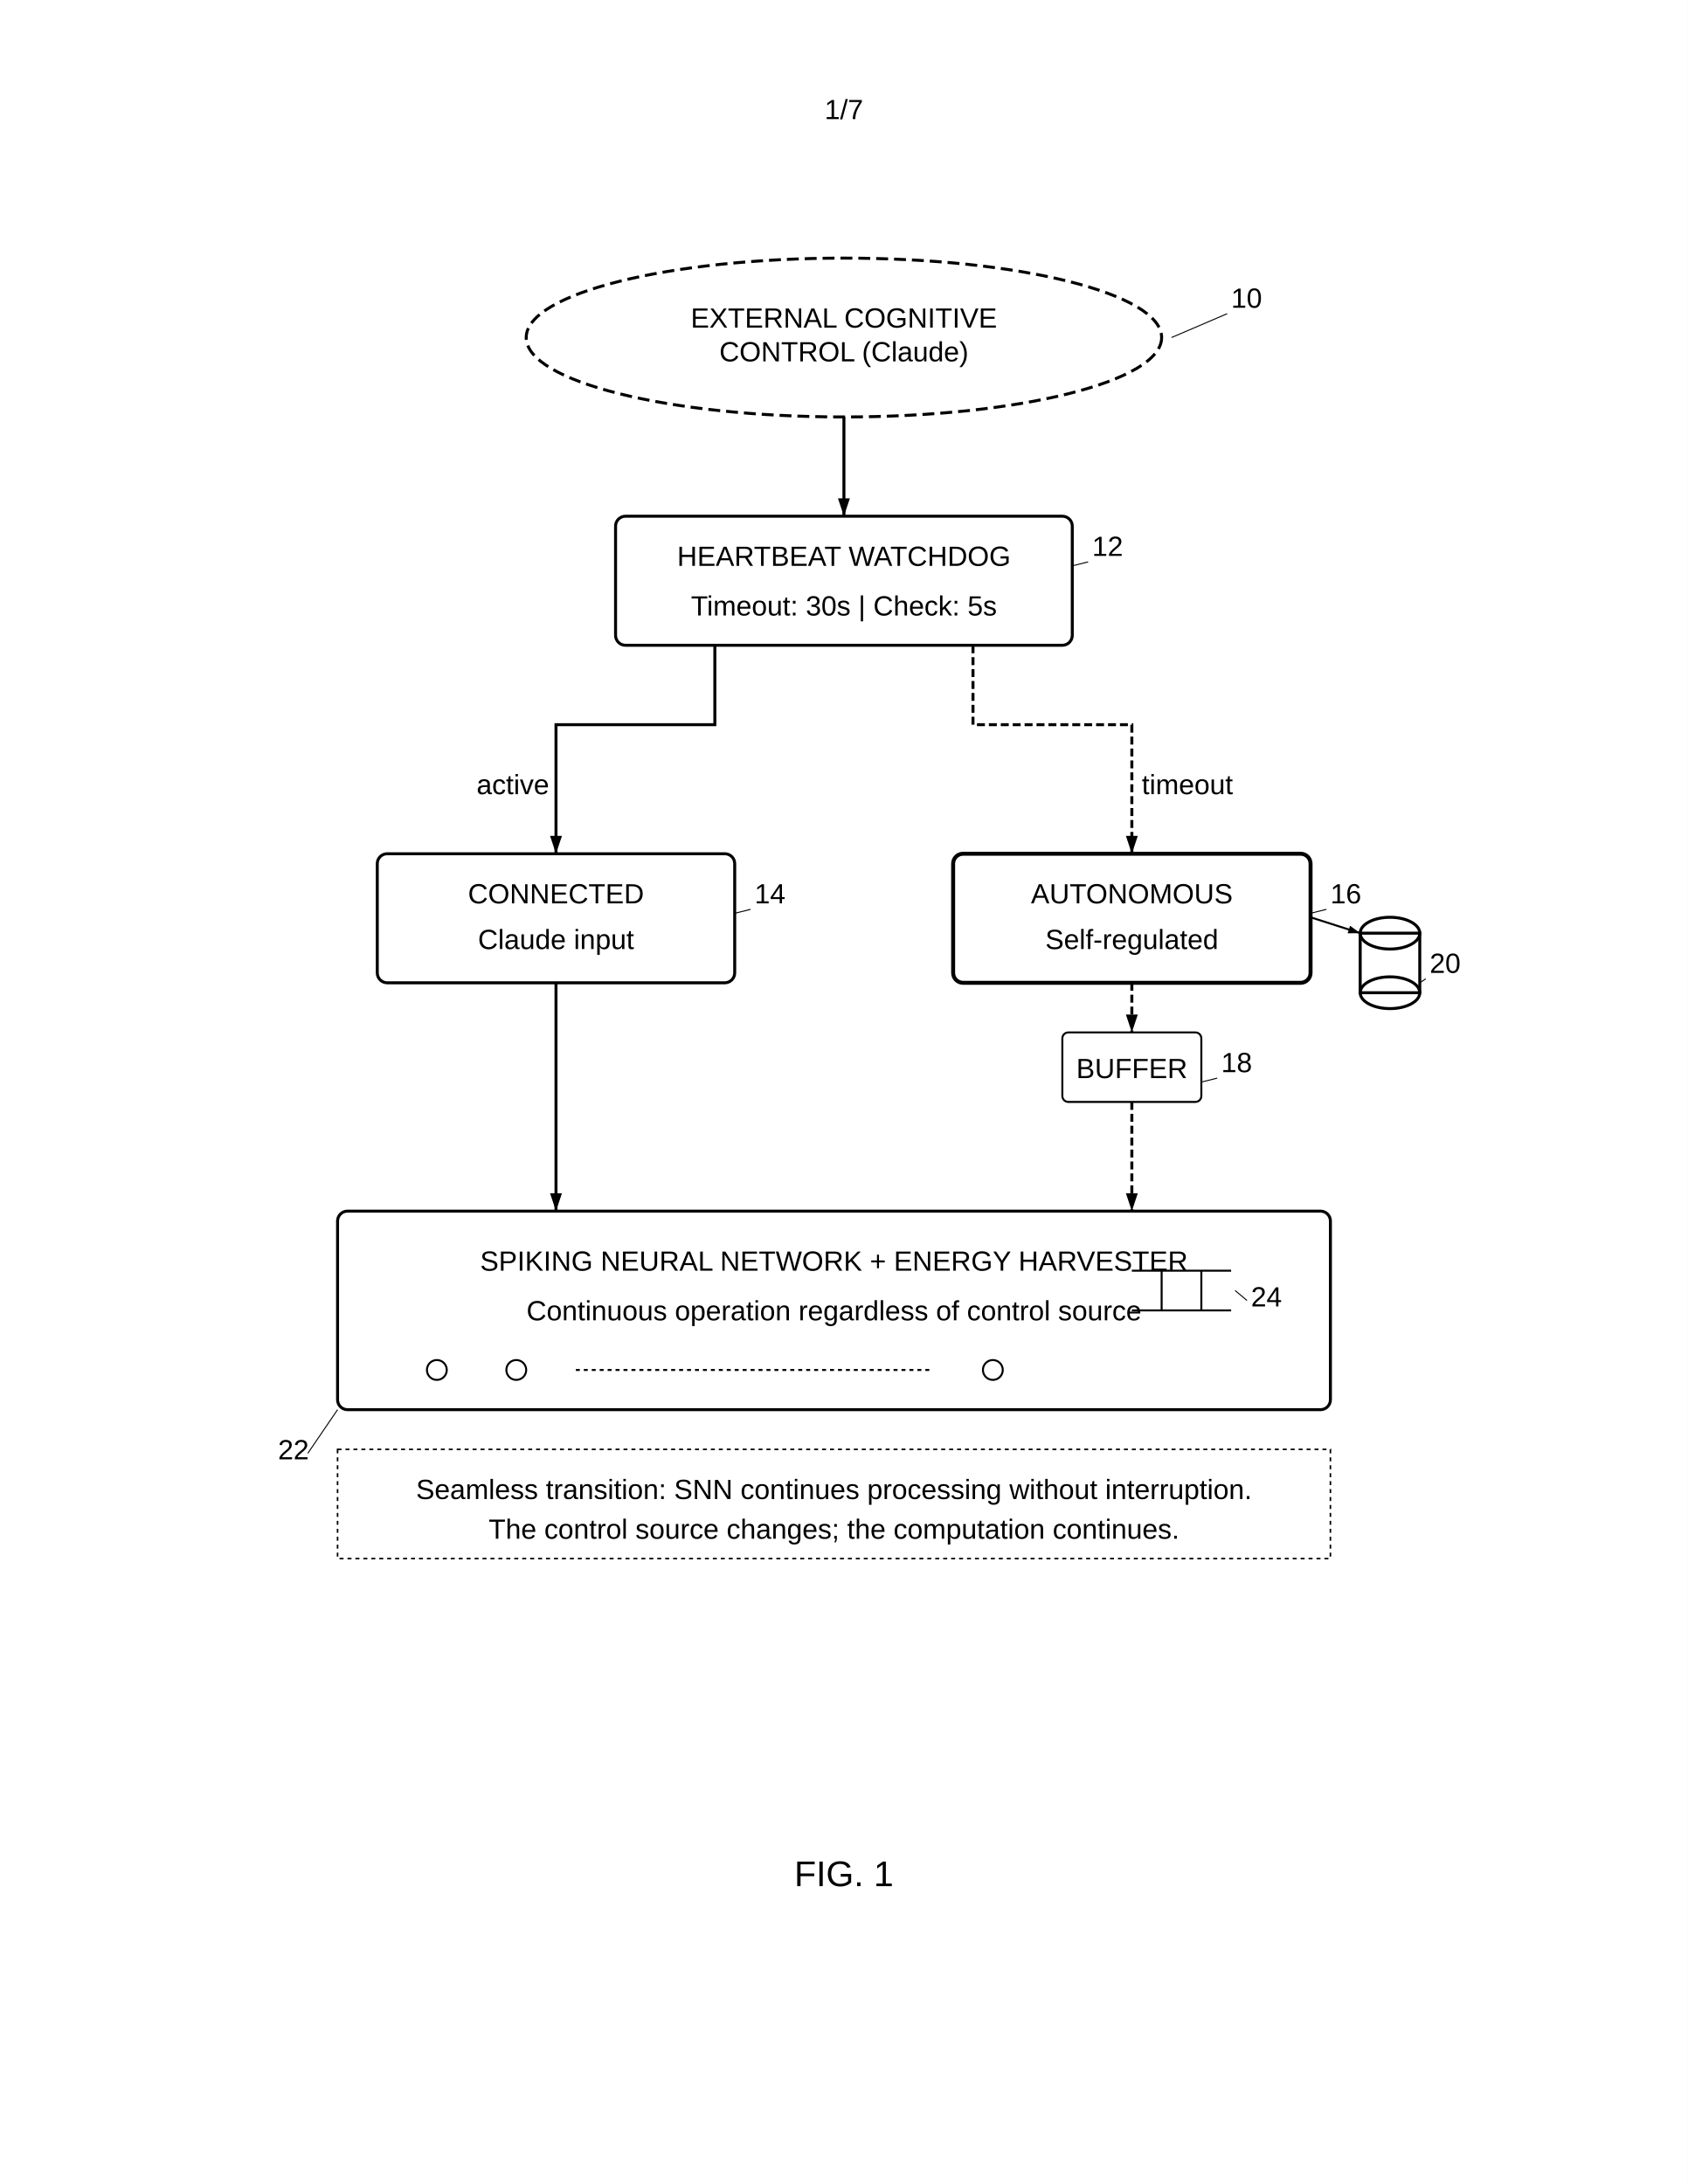
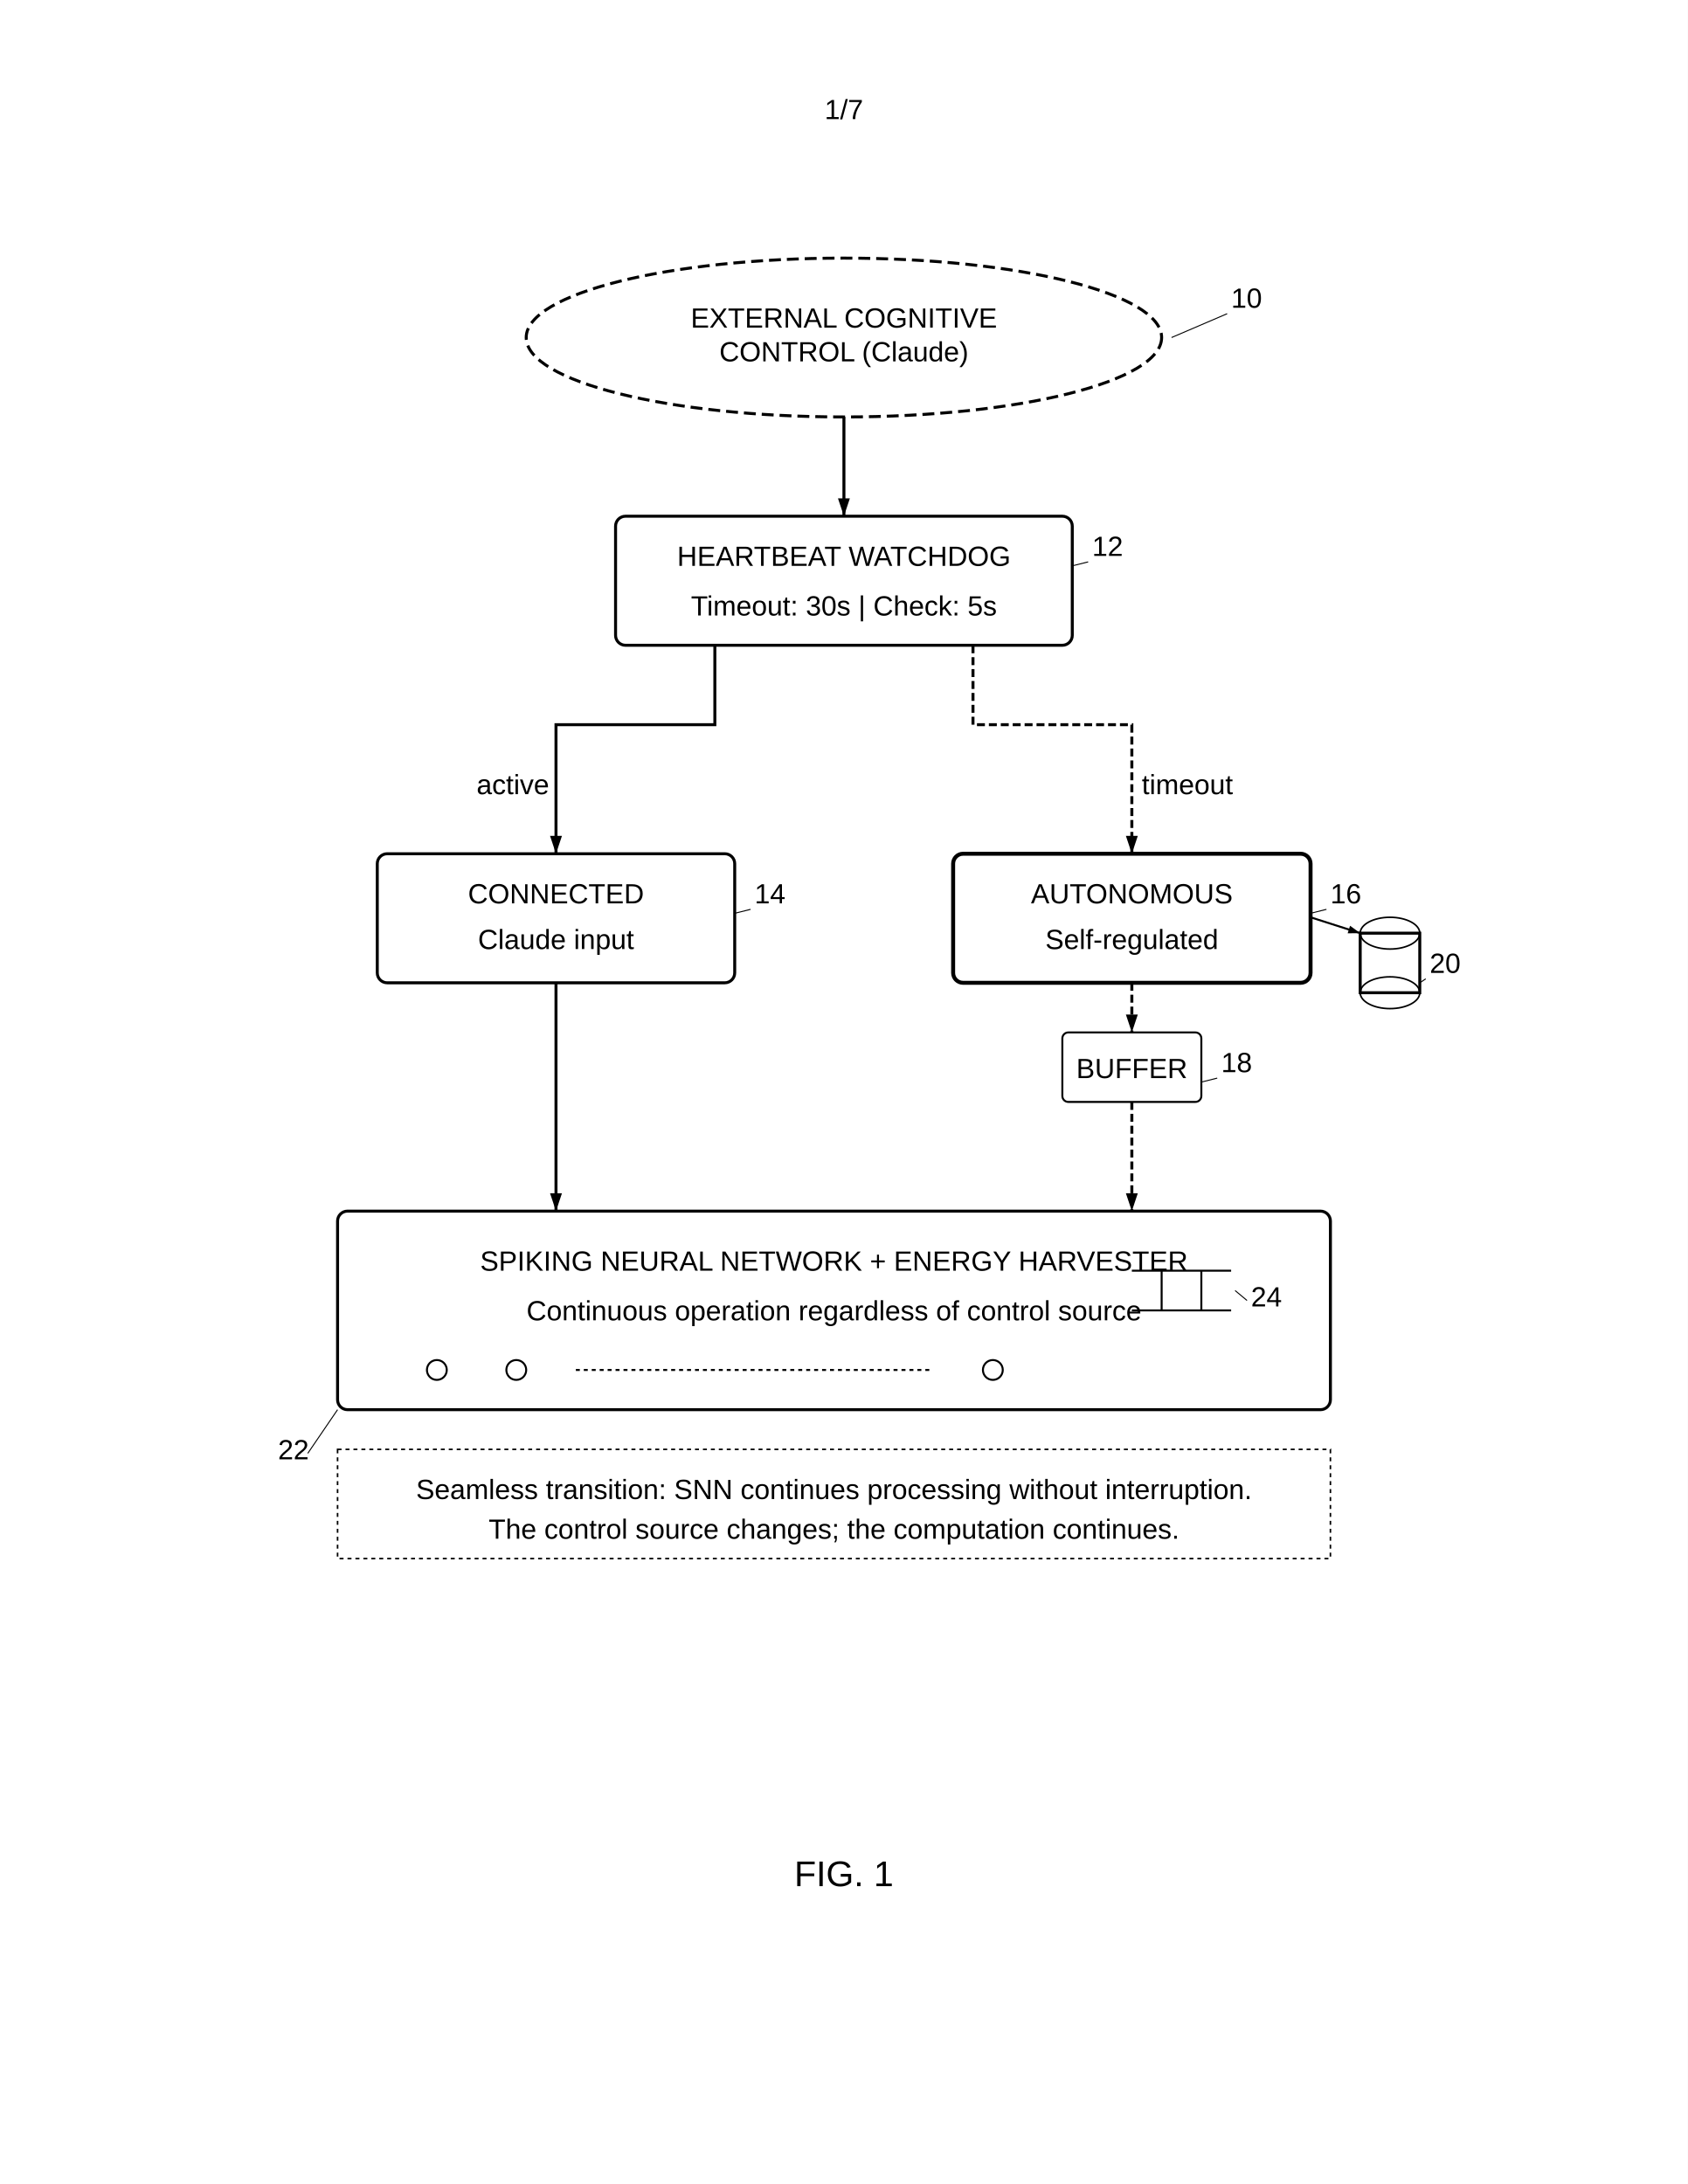
<svg xmlns="http://www.w3.org/2000/svg" width="8.5in" height="11in" viewBox="0 0 850 1100">
  <rect width="100%" height="100%" fill="white" />
  <defs>
    <marker id="ah" markerWidth="6" markerHeight="4" refX="6" refY="2" orient="auto">
      <polygon points="0 0, 6 2, 0 4" fill="black" />
    </marker>
  </defs>
  <text x="425" y="60" font-family="Arial" font-size="14" text-anchor="middle" fill="black">1/7</text>
  <ellipse cx="425" cy="170" rx="160" ry="40" fill="none" stroke="black" stroke-width="1.5" stroke-dasharray="6,3" />
  <text x="425" y="165" font-family="Arial" font-size="14" text-anchor="middle" fill="black">EXTERNAL COGNITIVE</text>
  <text x="425" y="182" font-family="Arial" font-size="14" text-anchor="middle" fill="black">CONTROL (Claude)</text>
  <text x="620" y="155" font-family="Arial" font-size="14" fill="black">10</text>
  <line x1="618" y1="158" x2="590" y2="170" stroke="black" stroke-width="0.5" />
  <line x1="425" y1="210" x2="425" y2="260" stroke="black" stroke-width="1.5" marker-end="url(#ah)" />
  <rect x="310" y="260" width="230" height="65" rx="5" fill="none" stroke="black" stroke-width="1.5" />
  <text x="425" y="285" font-family="Arial" font-size="14" text-anchor="middle" fill="black">HEARTBEAT WATCHDOG</text>
  <text x="425" y="310" font-family="Arial" font-size="14" text-anchor="middle" fill="black">Timeout: 30s | Check: 5s</text>
  <text x="550" y="280" font-family="Arial" font-size="14" fill="black">12</text>
  <line x1="548" y1="283" x2="540" y2="285" stroke="black" stroke-width="0.5" />
  <path d="M360 325 L360 365 L280 365 L280 430" stroke="black" stroke-width="1.5" fill="none" marker-end="url(#ah)" />
  <text x="240" y="400" font-family="Arial" font-size="14" fill="black">active</text>
  <path d="M490 325 L490 365 L570 365 L570 430" stroke="black" stroke-width="1.5" stroke-dasharray="4,2" fill="none" marker-end="url(#ah)" />
  <text x="575" y="400" font-family="Arial" font-size="14" fill="black">timeout</text>
  <rect x="190" y="430" width="180" height="65" rx="5" fill="none" stroke="black" stroke-width="1.5" />
  <text x="280" y="455" font-family="Arial" font-size="14" text-anchor="middle" fill="black">CONNECTED</text>
  <text x="280" y="478" font-family="Arial" font-size="14" text-anchor="middle" fill="black">Claude input</text>
  <text x="380" y="455" font-family="Arial" font-size="14" fill="black">14</text>
  <line x1="378" y1="458" x2="370" y2="460" stroke="black" stroke-width="0.5" />
  <rect x="480" y="430" width="180" height="65" rx="5" fill="none" stroke="black" stroke-width="2" />
  <text x="570" y="455" font-family="Arial" font-size="14" text-anchor="middle" fill="black">AUTONOMOUS</text>
  <text x="570" y="478" font-family="Arial" font-size="14" text-anchor="middle" fill="black">Self-regulated</text>
  <text x="670" y="455" font-family="Arial" font-size="14" fill="black">16</text>
  <line x1="668" y1="458" x2="660" y2="460" stroke="black" stroke-width="0.5" />
  <line x1="280" y1="495" x2="280" y2="610" stroke="black" stroke-width="1.5" marker-end="url(#ah)" />
  <path d="M570 495 L570 520" stroke="black" stroke-width="1.5" stroke-dasharray="4,2" marker-end="url(#ah)" />
  <rect x="535" y="520" width="70" height="35" rx="3" fill="none" stroke="black" stroke-width="1" />
  <text x="570" y="543" font-family="Arial" font-size="14" text-anchor="middle" fill="black">BUFFER</text>
  <text x="615" y="540" font-family="Arial" font-size="14" fill="black">18</text>
  <line x1="613" y1="543" x2="605" y2="545" stroke="black" stroke-width="0.5" />
  <path d="M570 555 L570 610" stroke="black" stroke-width="1.5" stroke-dasharray="4,2" marker-end="url(#ah)" />
-   <ellipse cx="700" cy="470" rx="15" ry="8" fill="none" stroke="black" stroke-width="1.5" />
+   <ellipse cx="700" cy="470" rx="15" ry="8" fill="none" stroke="black" stroke-width="0.8" />
  <rect x="685" y="470" width="30" height="30" fill="none" stroke="black" stroke-width="1.5" />
-   <ellipse cx="700" cy="500" rx="15" ry="8" fill="none" stroke="black" stroke-width="1.5" />
+   <ellipse cx="700" cy="500" rx="15" ry="8" fill="none" stroke="black" stroke-width="0.8" />
  <text x="720" y="490" font-family="Arial" font-size="14" fill="black">20</text>
  <line x1="718" y1="493" x2="715" y2="495" stroke="black" stroke-width="0.5" />
  <line x1="660" y1="462" x2="685" y2="470" stroke="black" stroke-width="1" marker-end="url(#ah)" />
  <rect x="170" y="610" width="500" height="100" rx="5" fill="none" stroke="black" stroke-width="1.5" />
  <text x="420" y="640" font-family="Arial" font-size="14" text-anchor="middle" fill="black">SPIKING NEURAL NETWORK + ENERGY HARVESTER</text>
  <text x="420" y="665" font-family="Arial" font-size="14" text-anchor="middle" fill="black">Continuous operation regardless of control source</text>
  <circle cx="220" cy="690" r="5" fill="none" stroke="black" stroke-width="1" />
  <circle cx="260" cy="690" r="5" fill="none" stroke="black" stroke-width="1" />
  <circle cx="500" cy="690" r="5" fill="none" stroke="black" stroke-width="1" />
  <path d="M290 690 L470 690" stroke="black" stroke-width="1" stroke-dasharray="2,2" />
  <text x="140" y="735" font-family="Arial" font-size="14" fill="black">22</text>
  <line x1="155" y1="732" x2="170" y2="710" stroke="black" stroke-width="0.5" />
  <path d="M570 640 L620 640 M570 660 L620 660 M585 640 L585 660 M605 640 L605 660" stroke="black" stroke-width="1" />
  <text x="630" y="658" font-family="Arial" font-size="14" fill="black">24</text>
  <line x1="628" y1="655" x2="622" y2="650" stroke="black" stroke-width="0.5" />
  <rect x="170" y="730" width="500" height="55" fill="none" stroke="black" stroke-width="0.8" stroke-dasharray="2,2" />
  <text x="420" y="755" font-family="Arial" font-size="14" text-anchor="middle" fill="black">Seamless transition: SNN continues processing without interruption.</text>
  <text x="420" y="775" font-family="Arial" font-size="14" text-anchor="middle" fill="black">The control source changes; the computation continues.</text>
  <text x="425" y="950" font-family="Arial" font-size="18" text-anchor="middle" fill="black">FIG. 1</text>
</svg>
